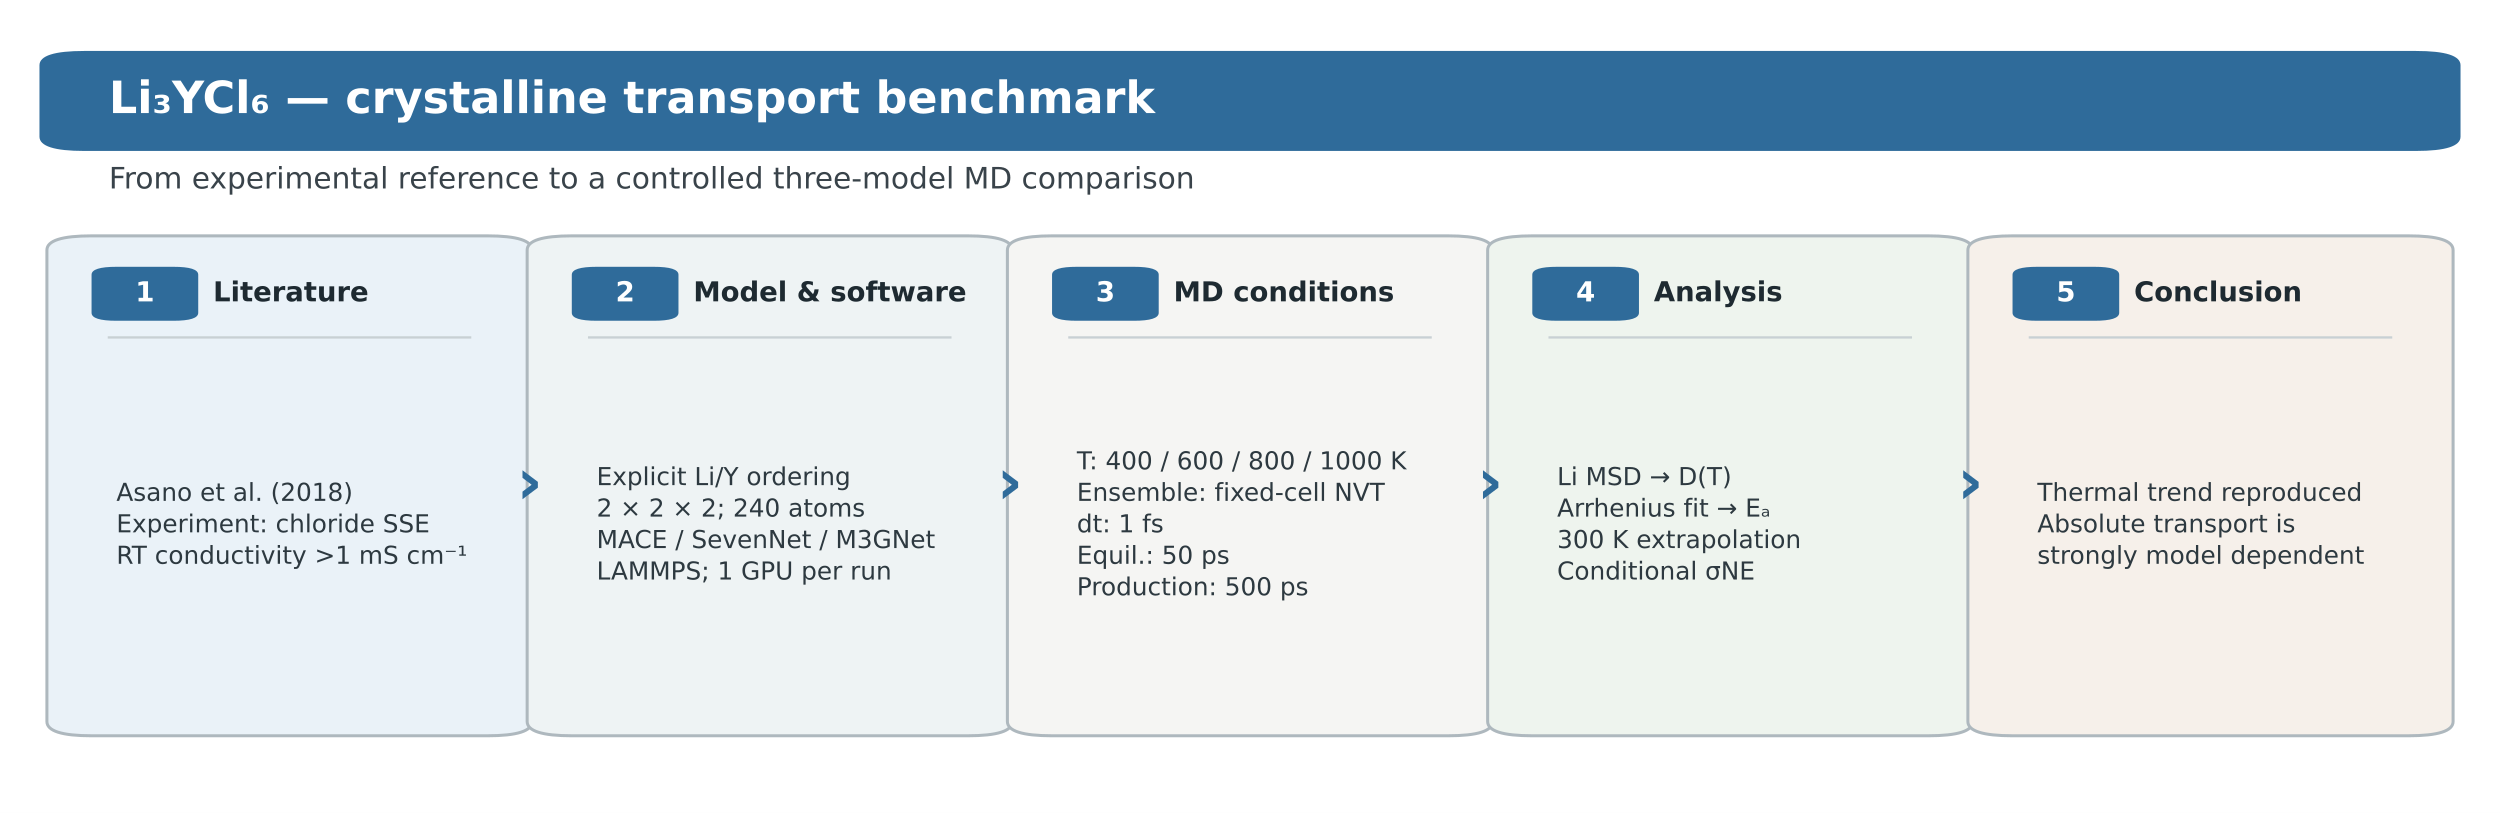
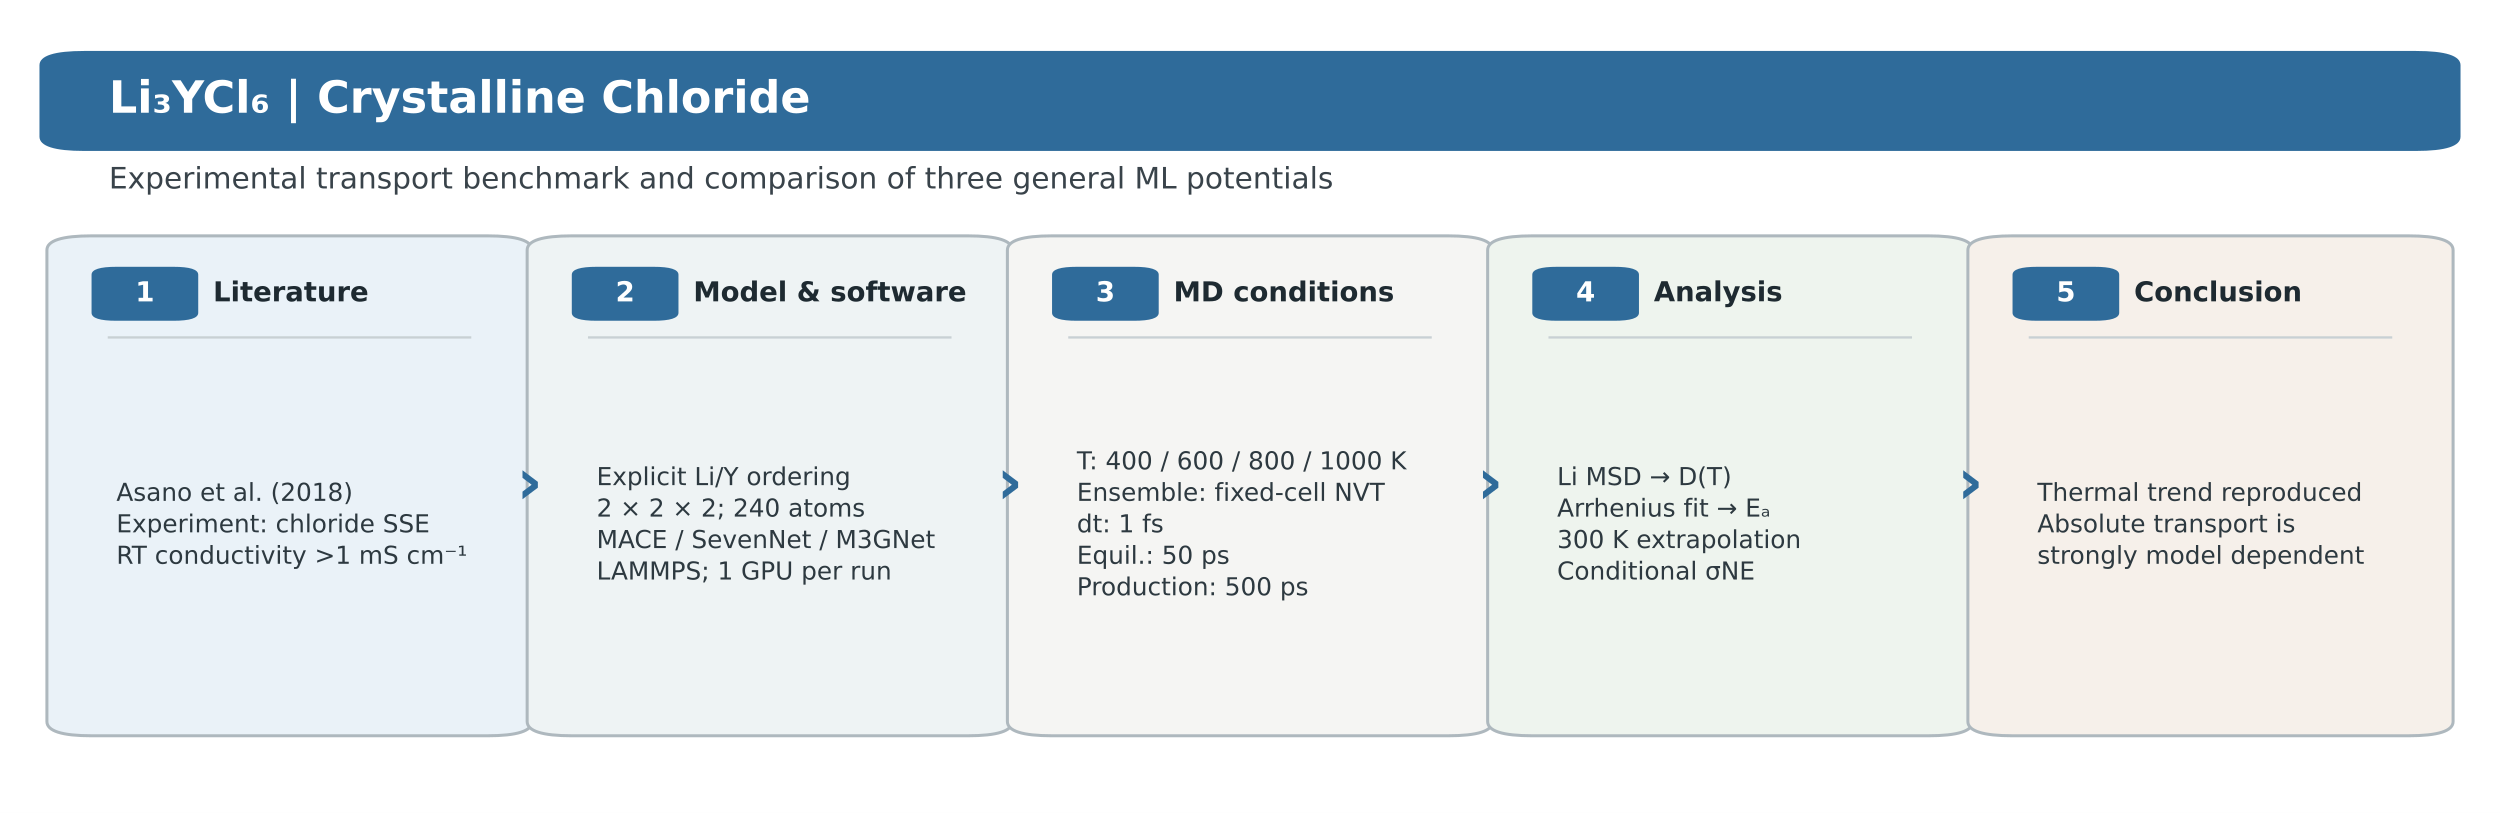
<svg xmlns="http://www.w3.org/2000/svg" width="742.32pt" height="241.38pt" viewBox="0 0 742.32 241.38" version="1.1">
  <defs>
    <style type="text/css">*{stroke-linejoin: round; stroke-linecap: butt}</style>
  </defs>
  <g id="figure_1">
    <g id="patch_1">
      <path d="M 0 241.38 L 742.32 241.38 L 742.32 0 L 0 0 z " style="fill: #ffffff" />
    </g>
    <g id="axes_1">
      <g id="patch_2">
-         <path d="M 24.977 44.82 L 717.343 44.82 Q 730.601 44.82 730.601 40.579 L 730.601 19.373 Q 730.601 15.132 717.343 15.132 L 24.977 15.132 Q 11.719 15.132 11.719 19.373 L 11.719 40.579 Q 11.719 44.82 24.977 44.82 z " clip-path="url(#pa922bfd431)" style="fill: #2f6b9a" />
+         <path d="M 24.977 44.82 L 717.343 44.82 Q 730.601 44.82 730.601 40.579 L 730.601 19.373 Q 730.601 15.132 717.343 15.132 L 24.977 15.132 Q 11.719 15.132 11.719 19.373 L 11.719 40.579 Q 11.719 44.82 24.977 44.82 z " clip-path="url(#p459b936389)" style="fill: #2f6b9a" />
      </g>
      <g id="patch_3">
-         <path d="M 27.186 218.472 L 144.741 218.472 Q 158 218.472 158 214.231 L 158 74.273 Q 158 70.032 144.741 70.032 L 27.186 70.032 Q 13.928 70.032 13.928 74.273 L 13.928 214.231 Q 13.928 218.472 27.186 218.472 z " clip-path="url(#pa922bfd431)" style="fill: #eaf2f8; stroke: #aeb8be; stroke-width: 0.9; stroke-linejoin: miter" />
+         <path d="M 27.186 218.472 L 144.741 218.472 Q 158 218.472 158 214.231 L 158 74.273 Q 158 70.032 144.741 70.032 L 27.186 70.032 Q 13.928 70.032 13.928 74.273 L 13.928 214.231 Q 13.928 218.472 27.186 218.472 z " clip-path="url(#p459b936389)" style="fill: #eaf2f8; stroke: #aeb8be; stroke-width: 0.9; stroke-linejoin: miter" />
      </g>
      <g id="patch_4">
-         <path d="M 34.552 95.243 L 51.493 95.243 Q 58.859 95.243 58.859 92.887 L 58.859 81.577 Q 58.859 79.221 51.493 79.221 L 34.552 79.221 Q 27.186 79.221 27.186 81.577 L 27.186 92.887 Q 27.186 95.243 34.552 95.243 z " clip-path="url(#pa922bfd431)" style="fill: #2f6b9a" />
+         <path d="M 34.552 95.243 L 51.493 95.243 Q 58.859 95.243 58.859 92.887 L 58.859 81.577 Q 58.859 79.221 51.493 79.221 L 34.552 79.221 Q 27.186 79.221 27.186 81.577 L 27.186 92.887 Q 27.186 95.243 34.552 95.243 z " clip-path="url(#p459b936389)" style="fill: #2f6b9a" />
      </g>
      <g id="patch_5">
-         <path d="M 169.784 218.472 L 287.339 218.472 Q 300.598 218.472 300.598 214.231 L 300.598 74.273 Q 300.598 70.032 287.339 70.032 L 169.784 70.032 Q 156.526 70.032 156.526 74.273 L 156.526 214.231 Q 156.526 218.472 169.784 218.472 z " clip-path="url(#pa922bfd431)" style="fill: #eef3f4; stroke: #aeb8be; stroke-width: 0.9; stroke-linejoin: miter" />
+         <path d="M 169.784 218.472 L 287.339 218.472 Q 300.598 218.472 300.598 214.231 L 300.598 74.273 Q 300.598 70.032 287.339 70.032 L 169.784 70.032 Q 156.526 70.032 156.526 74.273 L 156.526 214.231 Q 156.526 218.472 169.784 218.472 z " clip-path="url(#p459b936389)" style="fill: #eef3f4; stroke: #aeb8be; stroke-width: 0.9; stroke-linejoin: miter" />
      </g>
      <g id="patch_6">
-         <path d="M 177.15 95.243 L 194.091 95.243 Q 201.457 95.243 201.457 92.887 L 201.457 81.577 Q 201.457 79.221 194.091 79.221 L 177.15 79.221 Q 169.784 79.221 169.784 81.577 L 169.784 92.887 Q 169.784 95.243 177.15 95.243 z " clip-path="url(#pa922bfd431)" style="fill: #2f6b9a" />
+         <path d="M 177.15 95.243 L 194.091 95.243 Q 201.457 95.243 201.457 92.887 L 201.457 81.577 Q 201.457 79.221 194.091 79.221 L 177.15 79.221 Q 169.784 79.221 169.784 81.577 L 169.784 92.887 Q 169.784 95.243 177.15 95.243 z " clip-path="url(#p459b936389)" style="fill: #2f6b9a" />
      </g>
      <g id="patch_7">
-         <path d="M 312.383 218.472 L 429.937 218.472 Q 443.196 218.472 443.196 214.231 L 443.196 74.273 Q 443.196 70.032 429.937 70.032 L 312.383 70.032 Q 299.124 70.032 299.124 74.273 L 299.124 214.231 Q 299.124 218.472 312.383 218.472 z " clip-path="url(#pa922bfd431)" style="fill: #f5f5f3; stroke: #aeb8be; stroke-width: 0.9; stroke-linejoin: miter" />
+         <path d="M 312.383 218.472 L 429.937 218.472 Q 443.196 218.472 443.196 214.231 L 443.196 74.273 Q 443.196 70.032 429.937 70.032 L 312.383 70.032 Q 299.124 70.032 299.124 74.273 L 299.124 214.231 Q 299.124 218.472 312.383 218.472 z " clip-path="url(#p459b936389)" style="fill: #f5f5f3; stroke: #aeb8be; stroke-width: 0.9; stroke-linejoin: miter" />
      </g>
      <g id="patch_8">
-         <path d="M 319.748 95.243 L 336.689 95.243 Q 344.055 95.243 344.055 92.887 L 344.055 81.577 Q 344.055 79.221 336.689 79.221 L 319.748 79.221 Q 312.383 79.221 312.383 81.577 L 312.383 92.887 Q 312.383 95.243 319.748 95.243 z " clip-path="url(#pa922bfd431)" style="fill: #2f6b9a" />
+         <path d="M 319.748 95.243 L 336.689 95.243 Q 344.055 95.243 344.055 92.887 L 344.055 81.577 Q 344.055 79.221 336.689 79.221 L 319.748 79.221 Q 312.383 79.221 312.383 81.577 L 312.383 92.887 Q 312.383 95.243 319.748 95.243 z " clip-path="url(#p459b936389)" style="fill: #2f6b9a" />
      </g>
      <g id="patch_9">
-         <path d="M 454.981 218.472 L 572.536 218.472 Q 585.794 218.472 585.794 214.231 L 585.794 74.273 Q 585.794 70.032 572.536 70.032 L 454.981 70.032 Q 441.722 70.032 441.722 74.273 L 441.722 214.231 Q 441.722 218.472 454.981 218.472 z " clip-path="url(#pa922bfd431)" style="fill: #eef4ee; stroke: #aeb8be; stroke-width: 0.9; stroke-linejoin: miter" />
+         <path d="M 454.981 218.472 L 572.536 218.472 Q 585.794 218.472 585.794 214.231 L 585.794 74.273 Q 585.794 70.032 572.536 70.032 L 454.981 70.032 Q 441.722 70.032 441.722 74.273 L 441.722 214.231 Q 441.722 218.472 454.981 218.472 z " clip-path="url(#p459b936389)" style="fill: #eef4ee; stroke: #aeb8be; stroke-width: 0.9; stroke-linejoin: miter" />
      </g>
      <g id="patch_10">
-         <path d="M 462.346 95.243 L 479.287 95.243 Q 486.653 95.243 486.653 92.887 L 486.653 81.577 Q 486.653 79.221 479.287 79.221 L 462.346 79.221 Q 454.981 79.221 454.981 81.577 L 454.981 92.887 Q 454.981 95.243 462.346 95.243 z " clip-path="url(#pa922bfd431)" style="fill: #2f6b9a" />
+         <path d="M 462.346 95.243 L 479.287 95.243 Q 486.653 95.243 486.653 92.887 L 486.653 81.577 Q 486.653 79.221 479.287 79.221 L 462.346 79.221 Q 454.981 79.221 454.981 81.577 L 454.981 92.887 Q 454.981 95.243 462.346 95.243 z " clip-path="url(#p459b936389)" style="fill: #2f6b9a" />
      </g>
      <g id="patch_11">
-         <path d="M 597.579 218.472 L 715.134 218.472 Q 728.392 218.472 728.392 214.231 L 728.392 74.273 Q 728.392 70.032 715.134 70.032 L 597.579 70.032 Q 584.32 70.032 584.32 74.273 L 584.32 214.231 Q 584.32 218.472 597.579 218.472 z " clip-path="url(#pa922bfd431)" style="fill: #f6f0ea; stroke: #aeb8be; stroke-width: 0.9; stroke-linejoin: miter" />
+         <path d="M 597.579 218.472 L 715.134 218.472 Q 728.392 218.472 728.392 214.231 L 728.392 74.273 Q 728.392 70.032 715.134 70.032 L 597.579 70.032 Q 584.32 70.032 584.32 74.273 L 584.32 214.231 Q 584.32 218.472 597.579 218.472 z " clip-path="url(#p459b936389)" style="fill: #f6f0ea; stroke: #aeb8be; stroke-width: 0.9; stroke-linejoin: miter" />
      </g>
      <g id="patch_12">
-         <path d="M 604.944 95.243 L 621.885 95.243 Q 629.251 95.243 629.251 92.887 L 629.251 81.577 Q 629.251 79.221 621.885 79.221 L 604.944 79.221 Q 597.579 79.221 597.579 81.577 L 597.579 92.887 Q 597.579 95.243 604.944 95.243 z " clip-path="url(#pa922bfd431)" style="fill: #2f6b9a" />
+         <path d="M 604.944 95.243 L 621.885 95.243 Q 629.251 95.243 629.251 92.887 L 629.251 81.577 Q 629.251 79.221 621.885 79.221 L 604.944 79.221 Q 597.579 79.221 597.579 81.577 L 597.579 92.887 Q 597.579 95.243 604.944 95.243 z " clip-path="url(#p459b936389)" style="fill: #2f6b9a" />
      </g>
      <g id="line2d_1">
-         <path d="M 32.342 100.191 L 139.586 100.191 " clip-path="url(#pa922bfd431)" style="fill: none; stroke: #c8d0d4; stroke-width: 0.7; stroke-linecap: square" />
+         <path d="M 32.342 100.191 L 139.586 100.191 " clip-path="url(#p459b936389)" style="fill: none; stroke: #c8d0d4; stroke-width: 0.7; stroke-linecap: square" />
      </g>
      <g id="line2d_2">
-         <path d="M 174.94 100.191 L 282.184 100.191 " clip-path="url(#pa922bfd431)" style="fill: none; stroke: #c8d0d4; stroke-width: 0.7; stroke-linecap: square" />
+         <path d="M 174.94 100.191 L 282.184 100.191 " clip-path="url(#p459b936389)" style="fill: none; stroke: #c8d0d4; stroke-width: 0.7; stroke-linecap: square" />
      </g>
      <g id="line2d_3">
-         <path d="M 317.538 100.191 L 424.782 100.191 " clip-path="url(#pa922bfd431)" style="fill: none; stroke: #c8d0d4; stroke-width: 0.7; stroke-linecap: square" />
+         <path d="M 317.538 100.191 L 424.782 100.191 " clip-path="url(#p459b936389)" style="fill: none; stroke: #c8d0d4; stroke-width: 0.7; stroke-linecap: square" />
      </g>
      <g id="line2d_4">
-         <path d="M 460.136 100.191 L 567.38 100.191 " clip-path="url(#pa922bfd431)" style="fill: none; stroke: #c8d0d4; stroke-width: 0.7; stroke-linecap: square" />
+         <path d="M 460.136 100.191 L 567.38 100.191 " clip-path="url(#p459b936389)" style="fill: none; stroke: #c8d0d4; stroke-width: 0.7; stroke-linecap: square" />
      </g>
      <g id="line2d_5">
-         <path d="M 602.734 100.191 L 709.978 100.191 " clip-path="url(#pa922bfd431)" style="fill: none; stroke: #c8d0d4; stroke-width: 0.7; stroke-linecap: square" />
+         <path d="M 602.734 100.191 L 709.978 100.191 " clip-path="url(#p459b936389)" style="fill: none; stroke: #c8d0d4; stroke-width: 0.7; stroke-linecap: square" />
      </g>
      <g id="text_1">
-         <text style="fill: #ffffff; font: 700 13.2px 'DejaVu Sans', 'Arial', 'Helvetica', sans-serif; text-anchor: start" x="32.342" y="33.567" transform="rotate(-0 32.3424 33.56711)">Li₃YCl₆ — crystalline transport benchmark</text>
+         <text style="fill: #ffffff; font: 700 13.2px 'DejaVu Sans', 'Arial', 'Helvetica', sans-serif; text-anchor: start" x="32.342" y="33.464" transform="rotate(-0 32.3424 33.46399)">Li₃YCl₆  |  Crystalline Chloride</text>
      </g>
      <g id="text_2">
-         <text style="fill: #39434a; font: 8.8px 'DejaVu Sans', 'Arial', 'Helvetica', sans-serif; text-anchor: start" x="32.342" y="55.967" transform="rotate(-0 32.3424 55.96655)">From experimental reference to a controlled three-model MD comparison</text>
+         <text style="fill: #39434a; font: 8.8px 'DejaVu Sans', 'Arial', 'Helvetica', sans-serif; text-anchor: start" x="32.342" y="55.967" transform="rotate(-0 32.3424 55.96655)">Experimental transport benchmark and comparison of three general ML potentials</text>
      </g>
      <g id="text_3">
        <text style="fill: #ffffff; font: 700 8.2px 'DejaVu Sans', 'Arial', 'Helvetica', sans-serif; text-anchor: middle" x="43.023" y="89.495" transform="rotate(-0 43.02252 89.49465)">1</text>
      </g>
      <g id="text_4">
        <text style="fill: #1e2a31; font: 700 8.15px 'DejaVu Sans', 'Arial', 'Helvetica', sans-serif; text-anchor: start" x="63.278" y="89.481" transform="rotate(-0 63.27792 89.48085)">Literature</text>
      </g>
      <g id="text_5">
        <text style="fill: #2d3940; font: 7.35px 'DejaVu Sans', 'Arial', 'Helvetica', sans-serif" transform="translate(34.55208 148.7138)">Asano et al. (2018)</text>
        <text style="fill: #2d3940; font: 7.35px 'DejaVu Sans', 'Arial', 'Helvetica', sans-serif" transform="translate(34.55208 158.0611)">Experiment: chloride SSE</text>
        <text style="fill: #2d3940; font: 7.35px 'DejaVu Sans', 'Arial', 'Helvetica', sans-serif" transform="translate(34.55208 167.4085)">RT conductivity &gt;1 mS cm⁻¹</text>
      </g>
      <g id="text_6">
        <text style="fill: #ffffff; font: 700 8.2px 'DejaVu Sans', 'Arial', 'Helvetica', sans-serif; text-anchor: middle" x="185.621" y="89.495" transform="rotate(-0 185.6205 89.49465)">2</text>
      </g>
      <g id="text_7">
        <text style="fill: #1e2a31; font: 700 8.15px 'DejaVu Sans', 'Arial', 'Helvetica', sans-serif; text-anchor: start" x="205.876" y="89.481" transform="rotate(-0 205.8759 89.48085)">Model &amp; software</text>
      </g>
      <g id="text_8">
        <text style="fill: #2d3940; font: 7.35px 'DejaVu Sans', 'Arial', 'Helvetica', sans-serif" transform="translate(177.1501 144.0401)">Explicit Li/Y ordering</text>
        <text style="fill: #2d3940; font: 7.35px 'DejaVu Sans', 'Arial', 'Helvetica', sans-serif" transform="translate(177.1501 153.3875)">2 × 2 × 2; 240 atoms</text>
        <text style="fill: #2d3940; font: 7.35px 'DejaVu Sans', 'Arial', 'Helvetica', sans-serif" transform="translate(177.1501 162.7348)">MACE / SevenNet / M3GNet</text>
        <text style="fill: #2d3940; font: 7.35px 'DejaVu Sans', 'Arial', 'Helvetica', sans-serif" transform="translate(177.1501 172.0822)">LAMMPS; 1 GPU per run</text>
      </g>
      <g id="text_9">
        <text style="fill: #ffffff; font: 700 8.2px 'DejaVu Sans', 'Arial', 'Helvetica', sans-serif; text-anchor: middle" x="328.219" y="89.495" transform="rotate(-0 328.2186 89.49465)">3</text>
      </g>
      <g id="text_10">
        <text style="fill: #1e2a31; font: 700 8.15px 'DejaVu Sans', 'Arial', 'Helvetica', sans-serif; text-anchor: start" x="348.474" y="89.481" transform="rotate(-0 348.474 89.48085)">MD conditions</text>
      </g>
      <g id="text_11">
        <text style="fill: #2d3940; font: 7.35px 'DejaVu Sans', 'Arial', 'Helvetica', sans-serif" transform="translate(319.7481 139.3664)">T: 400 / 600 / 800 / 1000 K</text>
        <text style="fill: #2d3940; font: 7.35px 'DejaVu Sans', 'Arial', 'Helvetica', sans-serif" transform="translate(319.7481 148.7138)">Ensemble: fixed-cell NVT</text>
        <text style="fill: #2d3940; font: 7.35px 'DejaVu Sans', 'Arial', 'Helvetica', sans-serif" transform="translate(319.7481 158.0611)">dt: 1 fs</text>
        <text style="fill: #2d3940; font: 7.35px 'DejaVu Sans', 'Arial', 'Helvetica', sans-serif" transform="translate(319.7481 167.4085)">Equil.: 50 ps</text>
        <text style="fill: #2d3940; font: 7.35px 'DejaVu Sans', 'Arial', 'Helvetica', sans-serif" transform="translate(319.7481 176.7559)">Production: 500 ps</text>
      </g>
      <g id="text_12">
        <text style="fill: #ffffff; font: 700 8.2px 'DejaVu Sans', 'Arial', 'Helvetica', sans-serif; text-anchor: middle" x="470.817" y="89.495" transform="rotate(-0 470.8166 89.49465)">4</text>
      </g>
      <g id="text_13">
        <text style="fill: #1e2a31; font: 700 8.15px 'DejaVu Sans', 'Arial', 'Helvetica', sans-serif; text-anchor: start" x="491.072" y="89.449" transform="rotate(-0 491.072 89.44902)">Analysis</text>
      </g>
      <g id="text_14">
        <text style="fill: #2d3940; font: 7.35px 'DejaVu Sans', 'Arial', 'Helvetica', sans-serif" transform="translate(462.3461 144.0401)">Li MSD → D(T)</text>
        <text style="fill: #2d3940; font: 7.35px 'DejaVu Sans', 'Arial', 'Helvetica', sans-serif" transform="translate(462.3461 153.3875)">Arrhenius fit → Eₐ</text>
        <text style="fill: #2d3940; font: 7.35px 'DejaVu Sans', 'Arial', 'Helvetica', sans-serif" transform="translate(462.3461 162.7348)">300 K extrapolation</text>
        <text style="fill: #2d3940; font: 7.35px 'DejaVu Sans', 'Arial', 'Helvetica', sans-serif" transform="translate(462.3461 172.0822)">Conditional σNE</text>
      </g>
      <g id="text_15">
        <text style="fill: #ffffff; font: 700 8.2px 'DejaVu Sans', 'Arial', 'Helvetica', sans-serif; text-anchor: middle" x="613.415" y="89.495" transform="rotate(-0 613.4146 89.49465)">5</text>
      </g>
      <g id="text_16">
        <text style="fill: #1e2a31; font: 700 8.15px 'DejaVu Sans', 'Arial', 'Helvetica', sans-serif; text-anchor: start" x="633.67" y="89.481" transform="rotate(-0 633.67 89.48085)">Conclusion</text>
      </g>
      <g id="text_17">
        <text style="fill: #2d3940; font: 7.35px 'DejaVu Sans', 'Arial', 'Helvetica', sans-serif" transform="translate(604.9441 148.7138)">Thermal trend reproduced</text>
        <text style="fill: #2d3940; font: 7.35px 'DejaVu Sans', 'Arial', 'Helvetica', sans-serif" transform="translate(604.9441 158.0611)">Absolute transport is</text>
        <text style="fill: #2d3940; font: 7.35px 'DejaVu Sans', 'Arial', 'Helvetica', sans-serif" transform="translate(604.9441 167.4085)">strongly model dependent</text>
      </g>
      <g id="text_18">
        <text style="fill: #2f6b9a; font: 700 19px 'DejaVu Sans', 'Arial', 'Helvetica', sans-serif; text-anchor: middle" x="157.263" y="149.495" transform="rotate(-0 157.263 149.4948)">›</text>
      </g>
      <g id="text_19">
        <text style="fill: #2f6b9a; font: 700 19px 'DejaVu Sans', 'Arial', 'Helvetica', sans-serif; text-anchor: middle" x="299.861" y="149.495" transform="rotate(-0 299.861 149.4948)">›</text>
      </g>
      <g id="text_20">
        <text style="fill: #2f6b9a; font: 700 19px 'DejaVu Sans', 'Arial', 'Helvetica', sans-serif; text-anchor: middle" x="442.459" y="149.495" transform="rotate(-0 442.459 149.4948)">›</text>
      </g>
      <g id="text_21">
        <text style="fill: #2f6b9a; font: 700 19px 'DejaVu Sans', 'Arial', 'Helvetica', sans-serif; text-anchor: middle" x="585.057" y="149.495" transform="rotate(-0 585.057 149.4948)">›</text>
      </g>
    </g>
  </g>
  <defs>
-     <clipPath id="pa922bfd431">
+     <clipPath id="p459b936389">
      <rect x="2.88" y="2.88" width="736.56" height="235.62" />
    </clipPath>
  </defs>
</svg>
